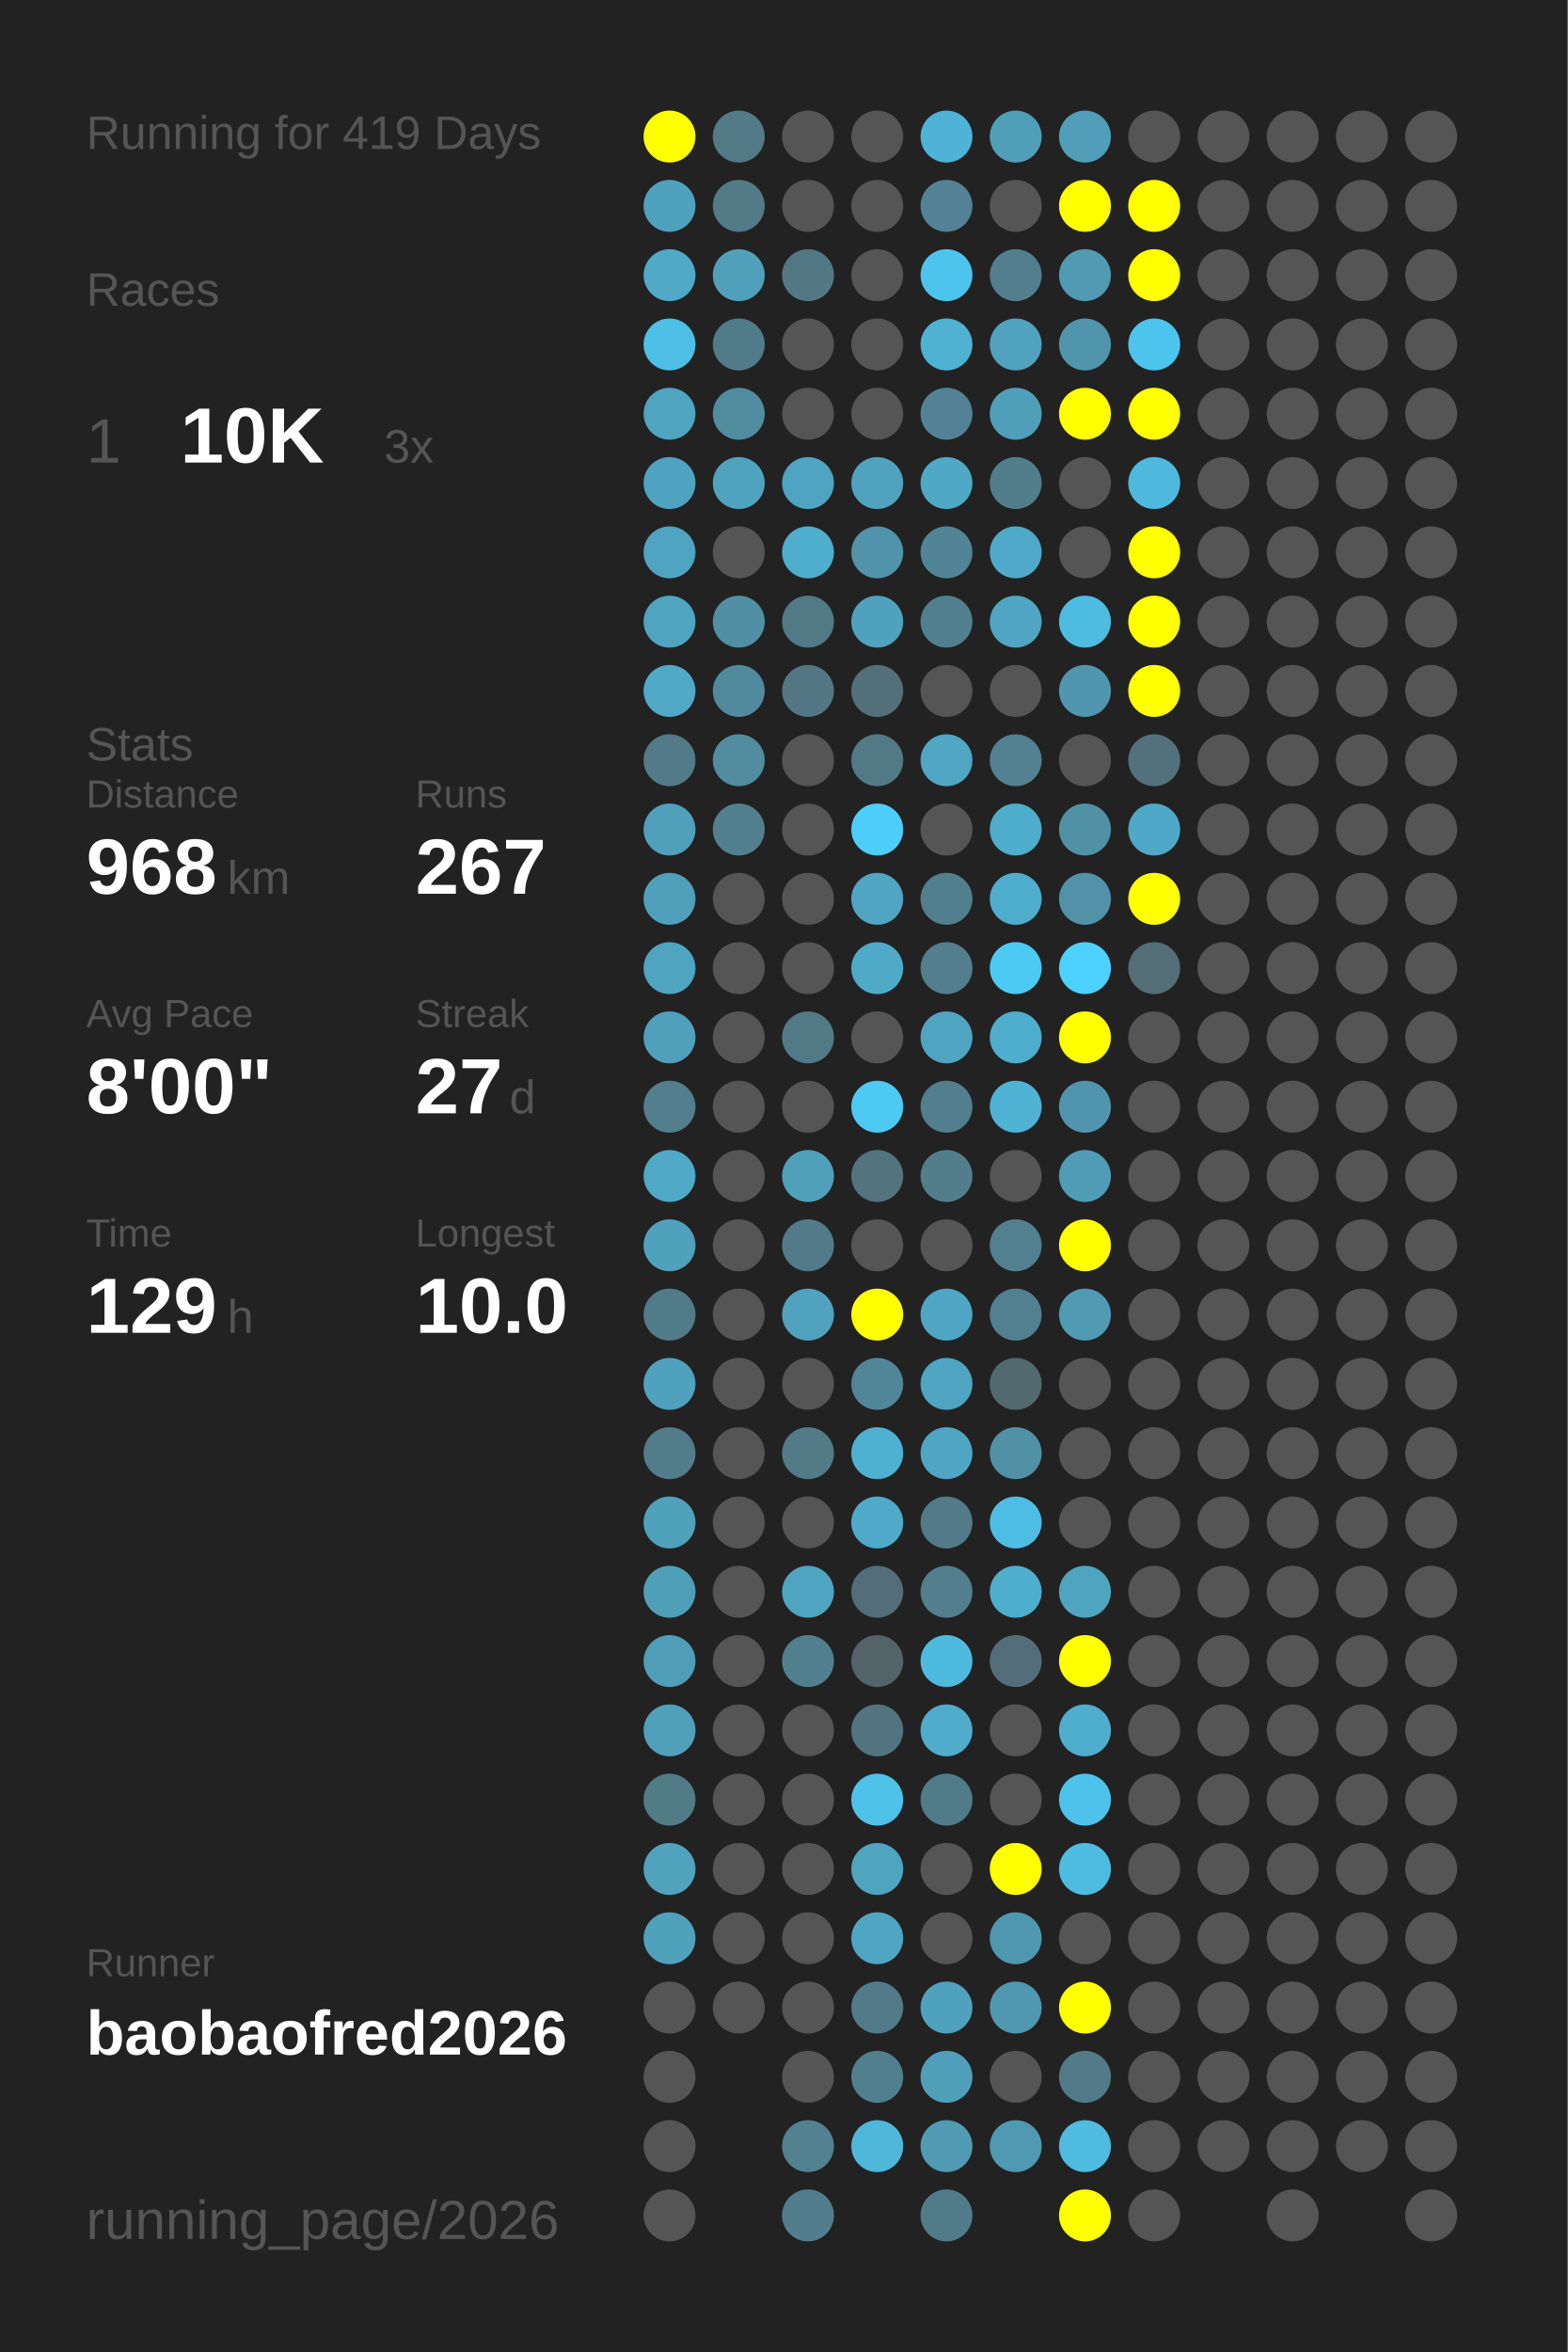
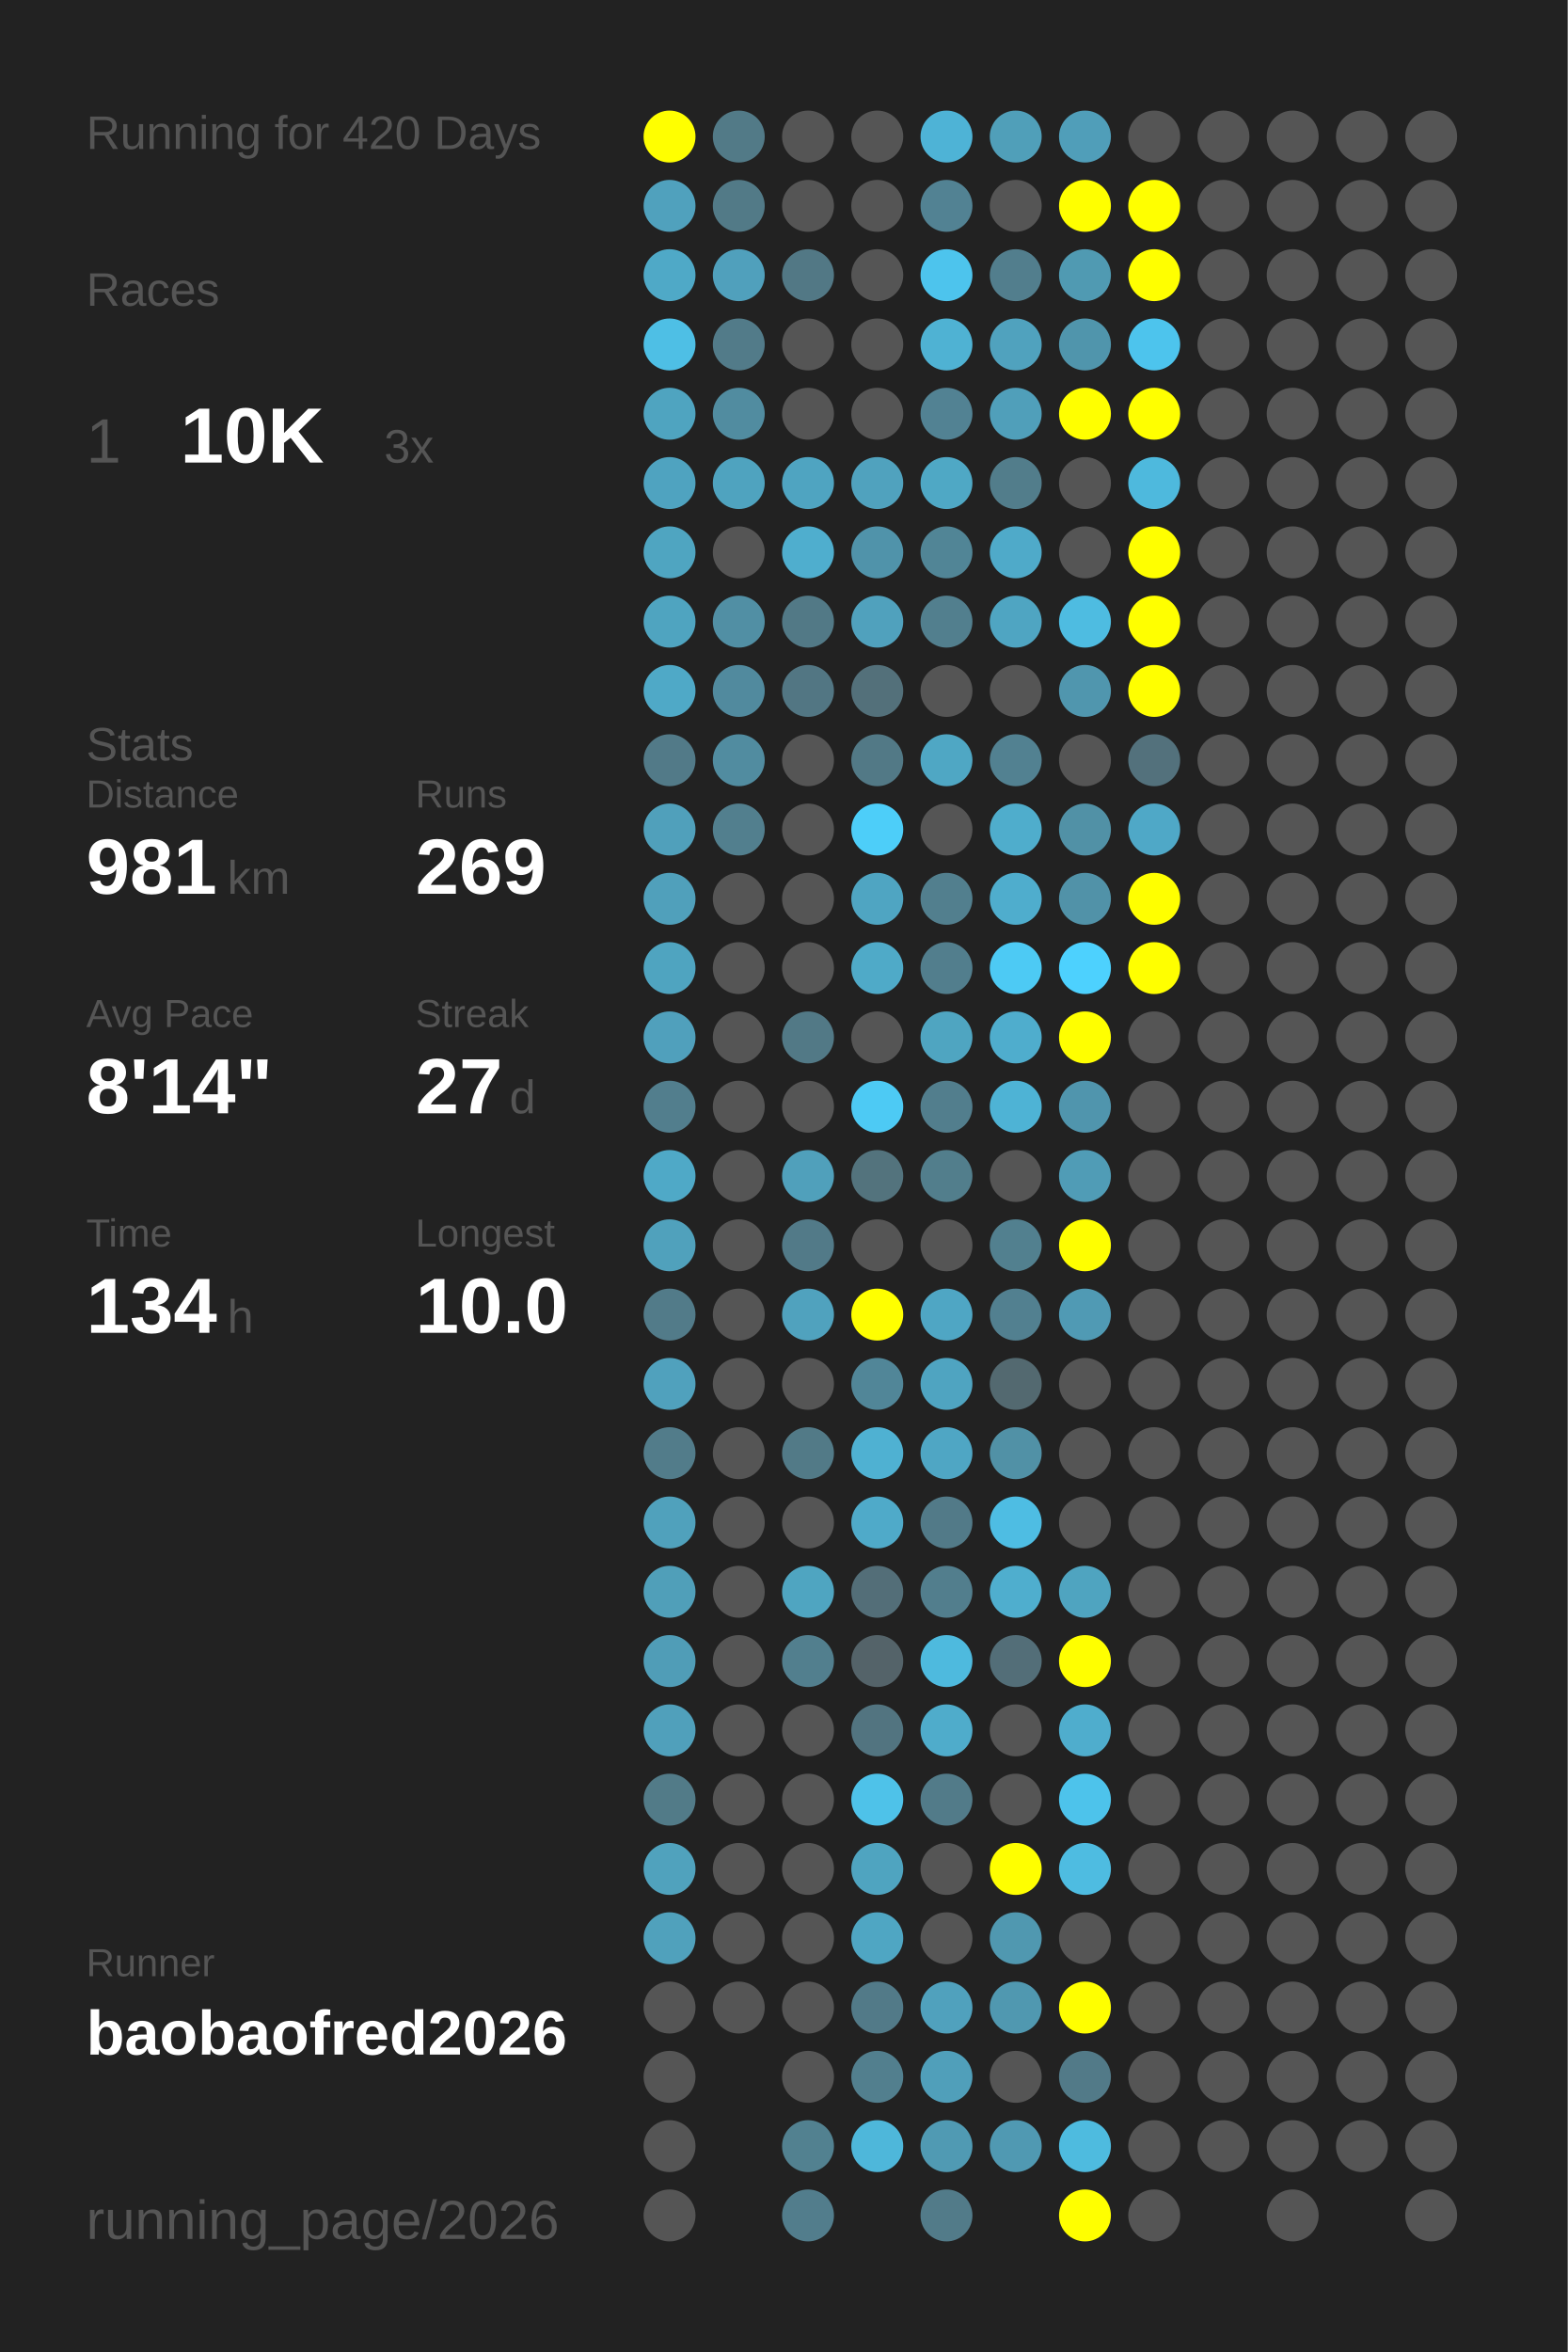
<svg xmlns="http://www.w3.org/2000/svg" baseProfile="full" height="300mm" version="1.1" viewBox="0,0,200,300" width="200mm">
  <defs />
  <rect fill="#222222" height="300" width="200" x="0" y="0" />
-   <text fill="#555555" style="font-size:6px; font-family:Arial;" x="11" y="19">Running for 419 Days</text>
+   <text fill="#555555" style="font-size:6px; font-family:Arial;" x="11" y="19">Running for 420 Days</text>
  <text fill="#555555" style="font-size:6px; font-family:Arial;" x="11" y="39">Races</text>
  <text fill="#555555" style="font-size:8px; font-family:Arial;" x="11" y="59">1</text>
  <text fill="#FFFFFF" style="font-size:10px; font-family:Arial; font-weight:bold;" x="23" y="59">10K</text>
  <text fill="#555555" style="font-size:6px; font-family:Arial;" x="49" y="59">3x</text>
  <text fill="#555555" style="font-size:6px; font-family:Arial;" x="11" y="97">Stats</text>
  <text fill="#555555" style="font-size:5px; font-family:Arial;" x="11" y="103">Distance</text>
-   <text fill="#FFFFFF" style="font-size:10px; font-family:Arial; font-weight:bold;" x="11" y="114">968</text>
+   <text fill="#FFFFFF" style="font-size:10px; font-family:Arial; font-weight:bold;" x="11" y="114">981</text>
  <text fill="#555555" style="font-size:6px; font-family:Arial;" x="29" y="114">km</text>
  <text fill="#555555" style="font-size:5px; font-family:Arial;" x="53" y="103">Runs</text>
-   <text fill="#FFFFFF" style="font-size:10px; font-family:Arial; font-weight:bold;" x="53" y="114">267</text>
+   <text fill="#FFFFFF" style="font-size:10px; font-family:Arial; font-weight:bold;" x="53" y="114">269</text>
  <text fill="#555555" style="font-size:5px; font-family:Arial;" x="11" y="131">Avg Pace</text>
-   <text fill="#FFFFFF" style="font-size:10px; font-family:Arial; font-weight:bold;" x="11" y="142">8'00"</text>
+   <text fill="#FFFFFF" style="font-size:10px; font-family:Arial; font-weight:bold;" x="11" y="142">8'14"</text>
  <text fill="#555555" style="font-size:5px; font-family:Arial;" x="53" y="131">Streak</text>
  <text fill="#FFFFFF" style="font-size:10px; font-family:Arial; font-weight:bold;" x="53" y="142">27</text>
  <text fill="#555555" style="font-size:6px; font-family:Arial;" x="65" y="142">d</text>
  <text fill="#555555" style="font-size:5px; font-family:Arial;" x="11" y="159">Time</text>
-   <text fill="#FFFFFF" style="font-size:10px; font-family:Arial; font-weight:bold;" x="11" y="170">129</text>
+   <text fill="#FFFFFF" style="font-size:10px; font-family:Arial; font-weight:bold;" x="11" y="170">134</text>
  <text fill="#555555" style="font-size:6px; font-family:Arial;" x="29" y="170">h</text>
  <text fill="#555555" style="font-size:5px; font-family:Arial;" x="53" y="159">Longest</text>
  <text fill="#FFFFFF" style="font-size:10px; font-family:Arial; font-weight:bold;" x="53" y="170">10.0</text>
  <text fill="#555555" style="font-size:5px; font-family:Arial;" x="11" y="252.065">Runner</text>
  <text fill="#FFFFFF" style="font-size:8px; font-family:Arial; font-weight:bold;" x="11" y="262.065">baobaofred2026</text>
  <text fill="#555555" style="font-size:7px; font-family:Arial;" x="11" y="285.581">running_page/2026</text>
  <circle cx="85.417" cy="17.419" fill="#FFFF00" r="3.312" />
  <circle cx="85.417" cy="26.258" fill="#50a1bd" r="3.312" />
  <circle cx="85.417" cy="35.097" fill="#4fa9c7" r="3.312" />
  <circle cx="85.417" cy="43.935" fill="#4ebfe5" r="3.312" />
  <circle cx="85.417" cy="52.774" fill="#4fa4c0" r="3.312" />
  <circle cx="85.417" cy="61.613" fill="#4fa3c0" r="3.312" />
  <circle cx="85.417" cy="70.452" fill="#4fa5c1" r="3.312" />
  <circle cx="85.417" cy="79.29" fill="#4fa4c0" r="3.312" />
  <circle cx="85.417" cy="88.129" fill="#4fa9c7" r="3.312" />
  <circle cx="85.417" cy="96.968" fill="#527a88" r="3.312" />
  <circle cx="85.417" cy="105.806" fill="#50a0bb" r="3.312" />
  <circle cx="85.417" cy="114.645" fill="#50a0bb" r="3.312" />
  <circle cx="85.417" cy="123.484" fill="#4fa4c0" r="3.312" />
  <circle cx="85.417" cy="132.323" fill="#50a0bc" r="3.312" />
  <circle cx="85.417" cy="141.161" fill="#527e8d" r="3.312" />
  <circle cx="85.417" cy="150" fill="#4fa9c7" r="3.312" />
  <circle cx="85.417" cy="158.839" fill="#50a1bc" r="3.312" />
  <circle cx="85.417" cy="167.677" fill="#527b89" r="3.312" />
  <circle cx="85.417" cy="176.516" fill="#50a1bd" r="3.312" />
  <circle cx="85.417" cy="185.355" fill="#527c8a" r="3.312" />
  <circle cx="85.417" cy="194.194" fill="#50a1bc" r="3.312" />
  <circle cx="85.417" cy="203.032" fill="#509fb9" r="3.312" />
  <circle cx="85.417" cy="211.871" fill="#509db7" r="3.312" />
  <circle cx="85.417" cy="220.71" fill="#50a0bb" r="3.312" />
  <circle cx="85.417" cy="229.548" fill="#527b88" r="3.312" />
  <circle cx="85.417" cy="238.387" fill="#50a2bd" r="3.312" />
  <circle cx="85.417" cy="247.226" fill="#50a1bc" r="3.312" />
  <circle cx="85.417" cy="256.065" fill="#555555" r="3.312" />
  <circle cx="85.417" cy="264.903" fill="#555555" r="3.312" />
  <circle cx="85.417" cy="273.742" fill="#555555" r="3.312" />
  <circle cx="85.417" cy="282.581" fill="#555555" r="3.312" />
  <circle cx="94.25" cy="17.419" fill="#527a87" r="3.312" />
  <circle cx="94.25" cy="26.258" fill="#527a87" r="3.312" />
  <circle cx="94.25" cy="35.097" fill="#50a0bc" r="3.312" />
  <circle cx="94.25" cy="43.935" fill="#527b89" r="3.312" />
  <circle cx="94.25" cy="52.774" fill="#518ca0" r="3.312" />
  <circle cx="94.25" cy="61.613" fill="#4fa3bf" r="3.312" />
  <circle cx="94.25" cy="70.452" fill="#555555" r="3.312" />
  <circle cx="94.25" cy="79.29" fill="#518fa4" r="3.312" />
  <circle cx="94.25" cy="88.129" fill="#518a9e" r="3.312" />
  <circle cx="94.25" cy="96.968" fill="#518ca0" r="3.312" />
  <circle cx="94.25" cy="105.806" fill="#527f8e" r="3.312" />
  <circle cx="94.25" cy="114.645" fill="#555555" r="3.312" />
  <circle cx="94.25" cy="123.484" fill="#555555" r="3.312" />
  <circle cx="94.25" cy="132.323" fill="#555555" r="3.312" />
  <circle cx="94.25" cy="141.161" fill="#555555" r="3.312" />
  <circle cx="94.25" cy="150" fill="#555555" r="3.312" />
  <circle cx="94.25" cy="158.839" fill="#555555" r="3.312" />
  <circle cx="94.25" cy="167.677" fill="#555555" r="3.312" />
  <circle cx="94.25" cy="176.516" fill="#555555" r="3.312" />
  <circle cx="94.25" cy="185.355" fill="#555555" r="3.312" />
  <circle cx="94.25" cy="194.194" fill="#555555" r="3.312" />
  <circle cx="94.25" cy="203.032" fill="#555555" r="3.312" />
  <circle cx="94.25" cy="211.871" fill="#555555" r="3.312" />
  <circle cx="94.25" cy="220.71" fill="#555555" r="3.312" />
  <circle cx="94.25" cy="229.548" fill="#555555" r="3.312" />
  <circle cx="94.25" cy="238.387" fill="#555555" r="3.312" />
  <circle cx="94.25" cy="247.226" fill="#555555" r="3.312" />
  <circle cx="94.25" cy="256.065" fill="#555555" r="3.312" />
  <circle cx="103.083" cy="17.419" fill="#555555" r="3.312" />
  <circle cx="103.083" cy="26.258" fill="#555555" r="3.312" />
  <circle cx="103.083" cy="35.097" fill="#527885" r="3.312" />
  <circle cx="103.083" cy="43.935" fill="#555555" r="3.312" />
  <circle cx="103.083" cy="52.774" fill="#555555" r="3.312" />
  <circle cx="103.083" cy="61.613" fill="#4fa4c1" r="3.312" />
  <circle cx="103.083" cy="70.452" fill="#4faece" r="3.312" />
  <circle cx="103.083" cy="79.29" fill="#527986" r="3.312" />
  <circle cx="103.083" cy="88.129" fill="#527683" r="3.312" />
  <circle cx="103.083" cy="96.968" fill="#555555" r="3.312" />
  <circle cx="103.083" cy="105.806" fill="#555555" r="3.312" />
  <circle cx="103.083" cy="114.645" fill="#555555" r="3.312" />
  <circle cx="103.083" cy="123.484" fill="#555555" r="3.312" />
  <circle cx="103.083" cy="132.323" fill="#527986" r="3.312" />
  <circle cx="103.083" cy="141.161" fill="#555555" r="3.312" />
  <circle cx="103.083" cy="150" fill="#50a0bb" r="3.312" />
  <circle cx="103.083" cy="158.839" fill="#527a88" r="3.312" />
  <circle cx="103.083" cy="167.677" fill="#50a2be" r="3.312" />
  <circle cx="103.083" cy="176.516" fill="#555555" r="3.312" />
  <circle cx="103.083" cy="185.355" fill="#527a87" r="3.312" />
  <circle cx="103.083" cy="194.194" fill="#555555" r="3.312" />
  <circle cx="103.083" cy="203.032" fill="#4fa5c1" r="3.312" />
  <circle cx="103.083" cy="211.871" fill="#527f8e" r="3.312" />
  <circle cx="103.083" cy="220.71" fill="#555555" r="3.312" />
  <circle cx="103.083" cy="229.548" fill="#555555" r="3.312" />
  <circle cx="103.083" cy="238.387" fill="#555555" r="3.312" />
  <circle cx="103.083" cy="247.226" fill="#555555" r="3.312" />
  <circle cx="103.083" cy="256.065" fill="#555555" r="3.312" />
  <circle cx="103.083" cy="264.903" fill="#555555" r="3.312" />
  <circle cx="103.083" cy="273.742" fill="#528190" r="3.312" />
  <circle cx="103.083" cy="282.581" fill="#527d8c" r="3.312" />
  <circle cx="111.917" cy="17.419" fill="#555555" r="3.312" />
  <circle cx="111.917" cy="26.258" fill="#555555" r="3.312" />
  <circle cx="111.917" cy="35.097" fill="#555555" r="3.312" />
  <circle cx="111.917" cy="43.935" fill="#555555" r="3.312" />
  <circle cx="111.917" cy="52.774" fill="#555555" r="3.312" />
  <circle cx="111.917" cy="61.613" fill="#50a2be" r="3.312" />
  <circle cx="111.917" cy="70.452" fill="#5093aa" r="3.312" />
  <circle cx="111.917" cy="79.29" fill="#50a1bd" r="3.312" />
  <circle cx="111.917" cy="88.129" fill="#53707a" r="3.312" />
  <circle cx="111.917" cy="96.968" fill="#527986" r="3.312" />
  <circle cx="111.917" cy="105.806" fill="#4dcef9" r="3.312" />
  <circle cx="111.917" cy="114.645" fill="#4fa5c2" r="3.312" />
  <circle cx="111.917" cy="123.484" fill="#4faac8" r="3.312" />
  <circle cx="111.917" cy="132.323" fill="#555555" r="3.312" />
  <circle cx="111.917" cy="141.161" fill="#4dcaf4" r="3.312" />
  <circle cx="111.917" cy="150" fill="#53737d" r="3.312" />
  <circle cx="111.917" cy="158.839" fill="#555555" r="3.312" />
  <circle cx="111.917" cy="167.677" fill="#FFFF00" r="3.312" />
  <circle cx="111.917" cy="176.516" fill="#518698" r="3.312" />
  <circle cx="111.917" cy="185.355" fill="#4fb1d2" r="3.312" />
  <circle cx="111.917" cy="194.194" fill="#4faac9" r="3.312" />
  <circle cx="111.917" cy="203.032" fill="#536e78" r="3.312" />
  <circle cx="111.917" cy="211.871" fill="#546369" r="3.312" />
  <circle cx="111.917" cy="220.71" fill="#527480" r="3.312" />
  <circle cx="111.917" cy="229.548" fill="#4ec2e9" r="3.312" />
  <circle cx="111.917" cy="238.387" fill="#4fa4c0" r="3.312" />
  <circle cx="111.917" cy="247.226" fill="#4fa6c3" r="3.312" />
  <circle cx="111.917" cy="256.065" fill="#527a88" r="3.312" />
  <circle cx="111.917" cy="264.903" fill="#527f8e" r="3.312" />
  <circle cx="111.917" cy="273.742" fill="#4eb7da" r="3.312" />
  <circle cx="120.75" cy="17.419" fill="#4eb3d6" r="3.312" />
  <circle cx="120.75" cy="26.258" fill="#528293" r="3.312" />
  <circle cx="120.75" cy="35.097" fill="#4dc4ed" r="3.312" />
  <circle cx="120.75" cy="43.935" fill="#4fb2d3" r="3.312" />
  <circle cx="120.75" cy="52.774" fill="#528293" r="3.312" />
  <circle cx="120.75" cy="61.613" fill="#4fa8c5" r="3.312" />
  <circle cx="120.75" cy="70.452" fill="#518596" r="3.312" />
  <circle cx="120.75" cy="79.29" fill="#527f8e" r="3.312" />
  <circle cx="120.75" cy="88.129" fill="#555555" r="3.312" />
  <circle cx="120.75" cy="96.968" fill="#4fa7c4" r="3.312" />
  <circle cx="120.75" cy="105.806" fill="#555555" r="3.312" />
  <circle cx="120.75" cy="114.645" fill="#527f8e" r="3.312" />
  <circle cx="120.75" cy="123.484" fill="#527e8d" r="3.312" />
  <circle cx="120.75" cy="132.323" fill="#4fa5c1" r="3.312" />
  <circle cx="120.75" cy="141.161" fill="#527e8d" r="3.312" />
  <circle cx="120.75" cy="150" fill="#527e8c" r="3.312" />
  <circle cx="120.75" cy="158.839" fill="#555555" r="3.312" />
  <circle cx="120.75" cy="167.677" fill="#4fa6c4" r="3.312" />
  <circle cx="120.75" cy="176.516" fill="#4fa4c1" r="3.312" />
  <circle cx="120.75" cy="185.355" fill="#4fa6c4" r="3.312" />
  <circle cx="120.75" cy="194.194" fill="#527a88" r="3.312" />
  <circle cx="120.75" cy="203.032" fill="#527e8d" r="3.312" />
  <circle cx="120.75" cy="211.871" fill="#4ebade" r="3.312" />
  <circle cx="120.75" cy="220.71" fill="#4faccb" r="3.312" />
  <circle cx="120.75" cy="229.548" fill="#527b89" r="3.312" />
  <circle cx="120.75" cy="238.387" fill="#555555" r="3.312" />
  <circle cx="120.75" cy="247.226" fill="#555555" r="3.312" />
  <circle cx="120.75" cy="256.065" fill="#50a1bd" r="3.312" />
  <circle cx="120.75" cy="264.903" fill="#509fba" r="3.312" />
  <circle cx="120.75" cy="273.742" fill="#509ab3" r="3.312" />
  <circle cx="120.75" cy="282.581" fill="#527b89" r="3.312" />
  <circle cx="129.583" cy="17.419" fill="#509fb9" r="3.312" />
  <circle cx="129.583" cy="26.258" fill="#555555" r="3.312" />
  <circle cx="129.583" cy="35.097" fill="#527e8d" r="3.312" />
  <circle cx="129.583" cy="43.935" fill="#50a2be" r="3.312" />
  <circle cx="129.583" cy="52.774" fill="#509fba" r="3.312" />
  <circle cx="129.583" cy="61.613" fill="#527d8b" r="3.312" />
  <circle cx="129.583" cy="70.452" fill="#4faac9" r="3.312" />
  <circle cx="129.583" cy="79.29" fill="#4fa5c2" r="3.312" />
  <circle cx="129.583" cy="88.129" fill="#555555" r="3.312" />
  <circle cx="129.583" cy="96.968" fill="#528191" r="3.312" />
  <circle cx="129.583" cy="105.806" fill="#4fadcc" r="3.312" />
  <circle cx="129.583" cy="114.645" fill="#4fadcd" r="3.312" />
  <circle cx="129.583" cy="123.484" fill="#4dcaf4" r="3.312" />
  <circle cx="129.583" cy="132.323" fill="#4fadcd" r="3.312" />
  <circle cx="129.583" cy="141.161" fill="#4eb3d5" r="3.312" />
  <circle cx="129.583" cy="150" fill="#555555" r="3.312" />
  <circle cx="129.583" cy="158.839" fill="#52808f" r="3.312" />
  <circle cx="129.583" cy="167.677" fill="#528090" r="3.312" />
  <circle cx="129.583" cy="176.516" fill="#536970" r="3.312" />
  <circle cx="129.583" cy="185.355" fill="#5191a6" r="3.312" />
  <circle cx="129.583" cy="194.194" fill="#4ebde3" r="3.312" />
  <circle cx="129.583" cy="203.032" fill="#4faece" r="3.312" />
  <circle cx="129.583" cy="211.871" fill="#536e78" r="3.312" />
  <circle cx="129.583" cy="220.71" fill="#555555" r="3.312" />
  <circle cx="129.583" cy="229.548" fill="#555555" r="3.312" />
  <circle cx="129.583" cy="238.387" fill="#FFFF00" r="3.312" />
  <circle cx="129.583" cy="247.226" fill="#5098b0" r="3.312" />
  <circle cx="129.583" cy="256.065" fill="#5098b0" r="3.312" />
  <circle cx="129.583" cy="264.903" fill="#555555" r="3.312" />
  <circle cx="129.583" cy="273.742" fill="#5099b2" r="3.312" />
  <circle cx="138.417" cy="17.419" fill="#509eb9" r="3.312" />
  <circle cx="138.417" cy="26.258" fill="#FFFF00" r="3.312" />
  <circle cx="138.417" cy="35.097" fill="#509ab2" r="3.312" />
  <circle cx="138.417" cy="43.935" fill="#5095ac" r="3.312" />
  <circle cx="138.417" cy="52.774" fill="#FFFF00" r="3.312" />
  <circle cx="138.417" cy="61.613" fill="#555555" r="3.312" />
  <circle cx="138.417" cy="70.452" fill="#555555" r="3.312" />
  <circle cx="138.417" cy="79.29" fill="#4ebce1" r="3.312" />
  <circle cx="138.417" cy="88.129" fill="#5096ae" r="3.312" />
  <circle cx="138.417" cy="96.968" fill="#555555" r="3.312" />
  <circle cx="138.417" cy="105.806" fill="#5191a6" r="3.312" />
  <circle cx="138.417" cy="114.645" fill="#5192a8" r="3.312" />
  <circle cx="138.417" cy="123.484" fill="#4dd1fe" r="3.312" />
  <circle cx="138.417" cy="132.323" fill="#FFFF00" r="3.312" />
  <circle cx="138.417" cy="141.161" fill="#5095ad" r="3.312" />
  <circle cx="138.417" cy="150" fill="#509cb6" r="3.312" />
  <circle cx="138.417" cy="158.839" fill="#FFFF00" r="3.312" />
  <circle cx="138.417" cy="167.677" fill="#509ab4" r="3.312" />
  <circle cx="138.417" cy="176.516" fill="#555555" r="3.312" />
  <circle cx="138.417" cy="185.355" fill="#555555" r="3.312" />
  <circle cx="138.417" cy="194.194" fill="#555555" r="3.312" />
  <circle cx="138.417" cy="203.032" fill="#4fa4c0" r="3.312" />
  <circle cx="138.417" cy="211.871" fill="#FFFF00" r="3.312" />
  <circle cx="138.417" cy="220.71" fill="#4fadcd" r="3.312" />
  <circle cx="138.417" cy="229.548" fill="#4dc3eb" r="3.312" />
  <circle cx="138.417" cy="238.387" fill="#4ebce1" r="3.312" />
  <circle cx="138.417" cy="247.226" fill="#555555" r="3.312" />
  <circle cx="138.417" cy="256.065" fill="#FFFF00" r="3.312" />
  <circle cx="138.417" cy="264.903" fill="#527a88" r="3.312" />
  <circle cx="138.417" cy="273.742" fill="#4ebbdf" r="3.312" />
  <circle cx="138.417" cy="282.581" fill="#FFFF00" r="3.312" />
  <circle cx="147.25" cy="17.419" fill="#555555" r="3.312" />
  <circle cx="147.25" cy="26.258" fill="#FFFF00" r="3.312" />
  <circle cx="147.25" cy="35.097" fill="#FFFF00" r="3.312" />
  <circle cx="147.25" cy="43.935" fill="#4dc4ed" r="3.312" />
  <circle cx="147.25" cy="52.774" fill="#FFFF00" r="3.312" />
  <circle cx="147.25" cy="61.613" fill="#4eb9dd" r="3.312" />
  <circle cx="147.25" cy="70.452" fill="#FFFF00" r="3.312" />
  <circle cx="147.25" cy="79.29" fill="#FFFF00" r="3.312" />
  <circle cx="147.25" cy="88.129" fill="#FFFF00" r="3.312" />
  <circle cx="147.25" cy="96.968" fill="#53717c" r="3.312" />
  <circle cx="147.25" cy="105.806" fill="#4fa8c7" r="3.312" />
  <circle cx="147.25" cy="114.645" fill="#FFFF00" r="3.312" />
-   <circle cx="147.25" cy="123.484" fill="#536e77" r="3.312" />
+   <circle cx="147.25" cy="123.484" fill="#FFFF00" r="3.312" />
  <circle cx="147.25" cy="132.323" fill="#555555" r="3.312" />
  <circle cx="147.25" cy="141.161" fill="#555555" r="3.312" />
  <circle cx="147.25" cy="150" fill="#555555" r="3.312" />
  <circle cx="147.25" cy="158.839" fill="#555555" r="3.312" />
  <circle cx="147.25" cy="167.677" fill="#555555" r="3.312" />
  <circle cx="147.25" cy="176.516" fill="#555555" r="3.312" />
  <circle cx="147.25" cy="185.355" fill="#555555" r="3.312" />
  <circle cx="147.25" cy="194.194" fill="#555555" r="3.312" />
  <circle cx="147.25" cy="203.032" fill="#555555" r="3.312" />
  <circle cx="147.25" cy="211.871" fill="#555555" r="3.312" />
  <circle cx="147.25" cy="220.71" fill="#555555" r="3.312" />
  <circle cx="147.25" cy="229.548" fill="#555555" r="3.312" />
  <circle cx="147.25" cy="238.387" fill="#555555" r="3.312" />
  <circle cx="147.25" cy="247.226" fill="#555555" r="3.312" />
  <circle cx="147.25" cy="256.065" fill="#555555" r="3.312" />
  <circle cx="147.25" cy="264.903" fill="#555555" r="3.312" />
  <circle cx="147.25" cy="273.742" fill="#555555" r="3.312" />
  <circle cx="147.25" cy="282.581" fill="#555555" r="3.312" />
  <circle cx="156.083" cy="17.419" fill="#555555" r="3.312" />
  <circle cx="156.083" cy="26.258" fill="#555555" r="3.312" />
  <circle cx="156.083" cy="35.097" fill="#555555" r="3.312" />
  <circle cx="156.083" cy="43.935" fill="#555555" r="3.312" />
  <circle cx="156.083" cy="52.774" fill="#555555" r="3.312" />
  <circle cx="156.083" cy="61.613" fill="#555555" r="3.312" />
  <circle cx="156.083" cy="70.452" fill="#555555" r="3.312" />
  <circle cx="156.083" cy="79.29" fill="#555555" r="3.312" />
  <circle cx="156.083" cy="88.129" fill="#555555" r="3.312" />
  <circle cx="156.083" cy="96.968" fill="#555555" r="3.312" />
  <circle cx="156.083" cy="105.806" fill="#555555" r="3.312" />
  <circle cx="156.083" cy="114.645" fill="#555555" r="3.312" />
  <circle cx="156.083" cy="123.484" fill="#555555" r="3.312" />
  <circle cx="156.083" cy="132.323" fill="#555555" r="3.312" />
  <circle cx="156.083" cy="141.161" fill="#555555" r="3.312" />
  <circle cx="156.083" cy="150" fill="#555555" r="3.312" />
  <circle cx="156.083" cy="158.839" fill="#555555" r="3.312" />
  <circle cx="156.083" cy="167.677" fill="#555555" r="3.312" />
  <circle cx="156.083" cy="176.516" fill="#555555" r="3.312" />
  <circle cx="156.083" cy="185.355" fill="#555555" r="3.312" />
  <circle cx="156.083" cy="194.194" fill="#555555" r="3.312" />
  <circle cx="156.083" cy="203.032" fill="#555555" r="3.312" />
  <circle cx="156.083" cy="211.871" fill="#555555" r="3.312" />
  <circle cx="156.083" cy="220.71" fill="#555555" r="3.312" />
  <circle cx="156.083" cy="229.548" fill="#555555" r="3.312" />
  <circle cx="156.083" cy="238.387" fill="#555555" r="3.312" />
  <circle cx="156.083" cy="247.226" fill="#555555" r="3.312" />
  <circle cx="156.083" cy="256.065" fill="#555555" r="3.312" />
  <circle cx="156.083" cy="264.903" fill="#555555" r="3.312" />
  <circle cx="156.083" cy="273.742" fill="#555555" r="3.312" />
  <circle cx="164.917" cy="17.419" fill="#555555" r="3.312" />
  <circle cx="164.917" cy="26.258" fill="#555555" r="3.312" />
  <circle cx="164.917" cy="35.097" fill="#555555" r="3.312" />
  <circle cx="164.917" cy="43.935" fill="#555555" r="3.312" />
  <circle cx="164.917" cy="52.774" fill="#555555" r="3.312" />
  <circle cx="164.917" cy="61.613" fill="#555555" r="3.312" />
  <circle cx="164.917" cy="70.452" fill="#555555" r="3.312" />
  <circle cx="164.917" cy="79.29" fill="#555555" r="3.312" />
  <circle cx="164.917" cy="88.129" fill="#555555" r="3.312" />
  <circle cx="164.917" cy="96.968" fill="#555555" r="3.312" />
  <circle cx="164.917" cy="105.806" fill="#555555" r="3.312" />
  <circle cx="164.917" cy="114.645" fill="#555555" r="3.312" />
  <circle cx="164.917" cy="123.484" fill="#555555" r="3.312" />
  <circle cx="164.917" cy="132.323" fill="#555555" r="3.312" />
  <circle cx="164.917" cy="141.161" fill="#555555" r="3.312" />
  <circle cx="164.917" cy="150" fill="#555555" r="3.312" />
  <circle cx="164.917" cy="158.839" fill="#555555" r="3.312" />
  <circle cx="164.917" cy="167.677" fill="#555555" r="3.312" />
  <circle cx="164.917" cy="176.516" fill="#555555" r="3.312" />
  <circle cx="164.917" cy="185.355" fill="#555555" r="3.312" />
  <circle cx="164.917" cy="194.194" fill="#555555" r="3.312" />
  <circle cx="164.917" cy="203.032" fill="#555555" r="3.312" />
  <circle cx="164.917" cy="211.871" fill="#555555" r="3.312" />
  <circle cx="164.917" cy="220.71" fill="#555555" r="3.312" />
  <circle cx="164.917" cy="229.548" fill="#555555" r="3.312" />
  <circle cx="164.917" cy="238.387" fill="#555555" r="3.312" />
  <circle cx="164.917" cy="247.226" fill="#555555" r="3.312" />
  <circle cx="164.917" cy="256.065" fill="#555555" r="3.312" />
  <circle cx="164.917" cy="264.903" fill="#555555" r="3.312" />
  <circle cx="164.917" cy="273.742" fill="#555555" r="3.312" />
  <circle cx="164.917" cy="282.581" fill="#555555" r="3.312" />
  <circle cx="173.75" cy="17.419" fill="#555555" r="3.312" />
  <circle cx="173.75" cy="26.258" fill="#555555" r="3.312" />
  <circle cx="173.75" cy="35.097" fill="#555555" r="3.312" />
  <circle cx="173.75" cy="43.935" fill="#555555" r="3.312" />
  <circle cx="173.75" cy="52.774" fill="#555555" r="3.312" />
  <circle cx="173.75" cy="61.613" fill="#555555" r="3.312" />
  <circle cx="173.75" cy="70.452" fill="#555555" r="3.312" />
  <circle cx="173.75" cy="79.29" fill="#555555" r="3.312" />
  <circle cx="173.75" cy="88.129" fill="#555555" r="3.312" />
  <circle cx="173.75" cy="96.968" fill="#555555" r="3.312" />
  <circle cx="173.75" cy="105.806" fill="#555555" r="3.312" />
  <circle cx="173.75" cy="114.645" fill="#555555" r="3.312" />
  <circle cx="173.75" cy="123.484" fill="#555555" r="3.312" />
  <circle cx="173.75" cy="132.323" fill="#555555" r="3.312" />
  <circle cx="173.75" cy="141.161" fill="#555555" r="3.312" />
  <circle cx="173.75" cy="150" fill="#555555" r="3.312" />
  <circle cx="173.75" cy="158.839" fill="#555555" r="3.312" />
  <circle cx="173.75" cy="167.677" fill="#555555" r="3.312" />
  <circle cx="173.75" cy="176.516" fill="#555555" r="3.312" />
  <circle cx="173.75" cy="185.355" fill="#555555" r="3.312" />
  <circle cx="173.75" cy="194.194" fill="#555555" r="3.312" />
  <circle cx="173.75" cy="203.032" fill="#555555" r="3.312" />
  <circle cx="173.75" cy="211.871" fill="#555555" r="3.312" />
  <circle cx="173.75" cy="220.71" fill="#555555" r="3.312" />
  <circle cx="173.75" cy="229.548" fill="#555555" r="3.312" />
  <circle cx="173.75" cy="238.387" fill="#555555" r="3.312" />
  <circle cx="173.75" cy="247.226" fill="#555555" r="3.312" />
  <circle cx="173.75" cy="256.065" fill="#555555" r="3.312" />
  <circle cx="173.75" cy="264.903" fill="#555555" r="3.312" />
  <circle cx="173.75" cy="273.742" fill="#555555" r="3.312" />
  <circle cx="182.583" cy="17.419" fill="#555555" r="3.312" />
  <circle cx="182.583" cy="26.258" fill="#555555" r="3.312" />
  <circle cx="182.583" cy="35.097" fill="#555555" r="3.312" />
  <circle cx="182.583" cy="43.935" fill="#555555" r="3.312" />
  <circle cx="182.583" cy="52.774" fill="#555555" r="3.312" />
  <circle cx="182.583" cy="61.613" fill="#555555" r="3.312" />
  <circle cx="182.583" cy="70.452" fill="#555555" r="3.312" />
  <circle cx="182.583" cy="79.29" fill="#555555" r="3.312" />
  <circle cx="182.583" cy="88.129" fill="#555555" r="3.312" />
  <circle cx="182.583" cy="96.968" fill="#555555" r="3.312" />
  <circle cx="182.583" cy="105.806" fill="#555555" r="3.312" />
  <circle cx="182.583" cy="114.645" fill="#555555" r="3.312" />
  <circle cx="182.583" cy="123.484" fill="#555555" r="3.312" />
  <circle cx="182.583" cy="132.323" fill="#555555" r="3.312" />
  <circle cx="182.583" cy="141.161" fill="#555555" r="3.312" />
  <circle cx="182.583" cy="150" fill="#555555" r="3.312" />
  <circle cx="182.583" cy="158.839" fill="#555555" r="3.312" />
  <circle cx="182.583" cy="167.677" fill="#555555" r="3.312" />
  <circle cx="182.583" cy="176.516" fill="#555555" r="3.312" />
  <circle cx="182.583" cy="185.355" fill="#555555" r="3.312" />
  <circle cx="182.583" cy="194.194" fill="#555555" r="3.312" />
  <circle cx="182.583" cy="203.032" fill="#555555" r="3.312" />
  <circle cx="182.583" cy="211.871" fill="#555555" r="3.312" />
  <circle cx="182.583" cy="220.71" fill="#555555" r="3.312" />
  <circle cx="182.583" cy="229.548" fill="#555555" r="3.312" />
  <circle cx="182.583" cy="238.387" fill="#555555" r="3.312" />
  <circle cx="182.583" cy="247.226" fill="#555555" r="3.312" />
  <circle cx="182.583" cy="256.065" fill="#555555" r="3.312" />
  <circle cx="182.583" cy="264.903" fill="#555555" r="3.312" />
  <circle cx="182.583" cy="273.742" fill="#555555" r="3.312" />
  <circle cx="182.583" cy="282.581" fill="#555555" r="3.312" />
</svg>
